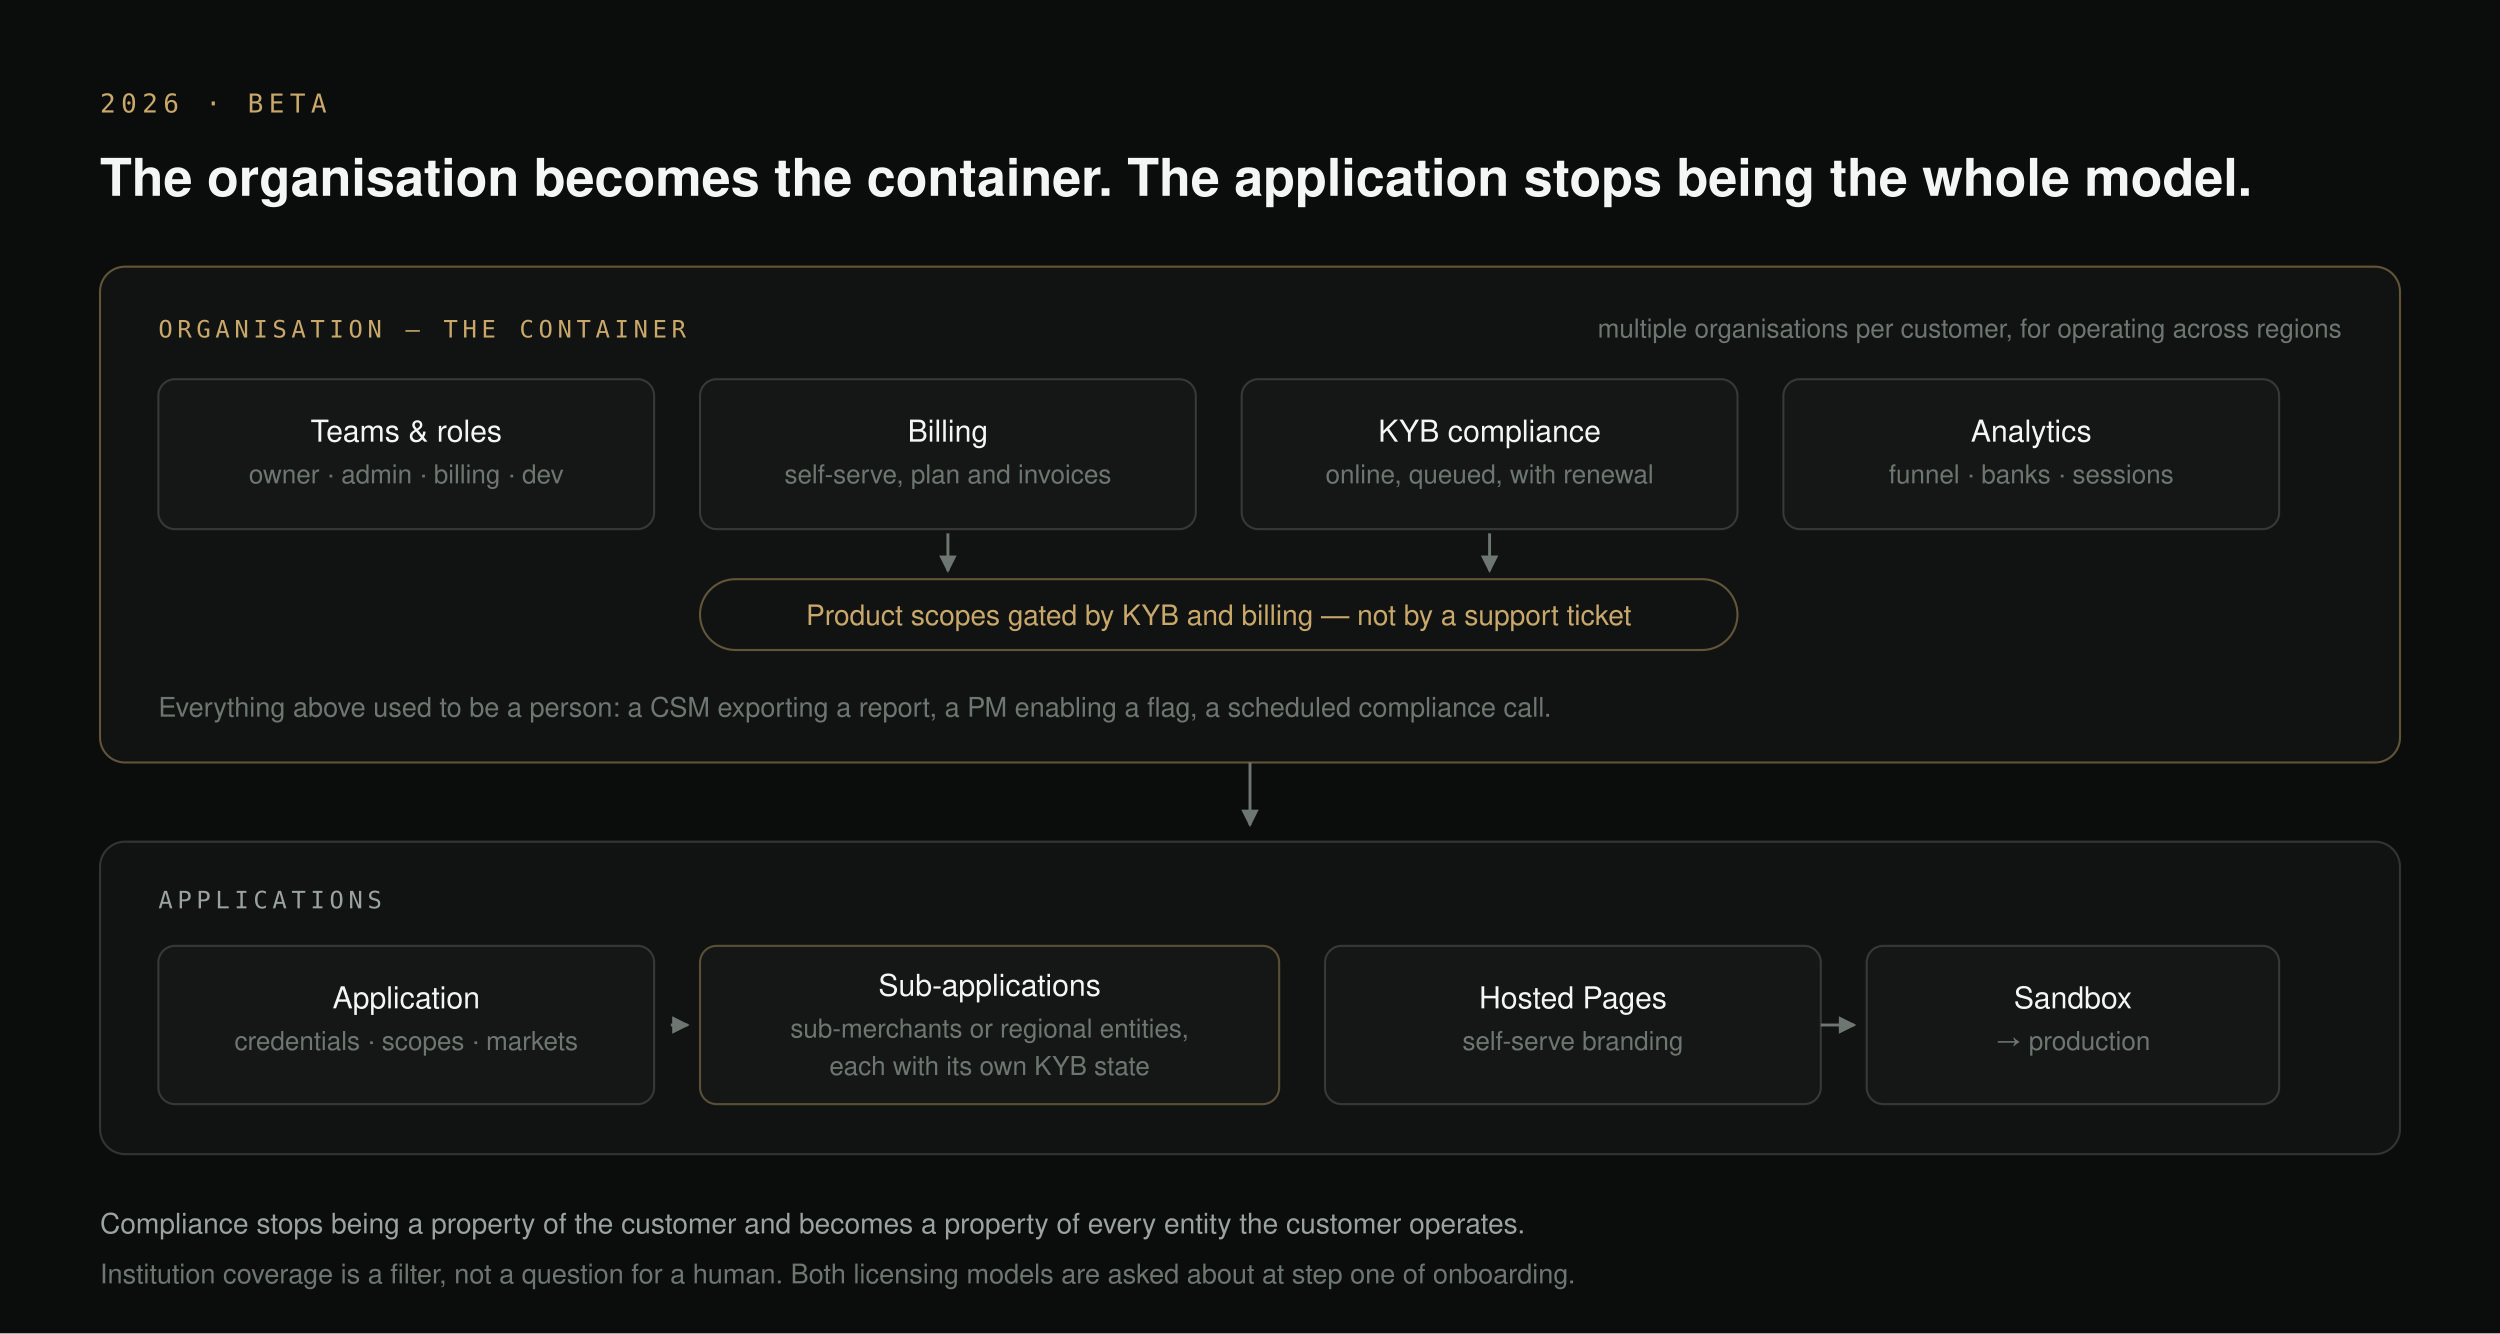
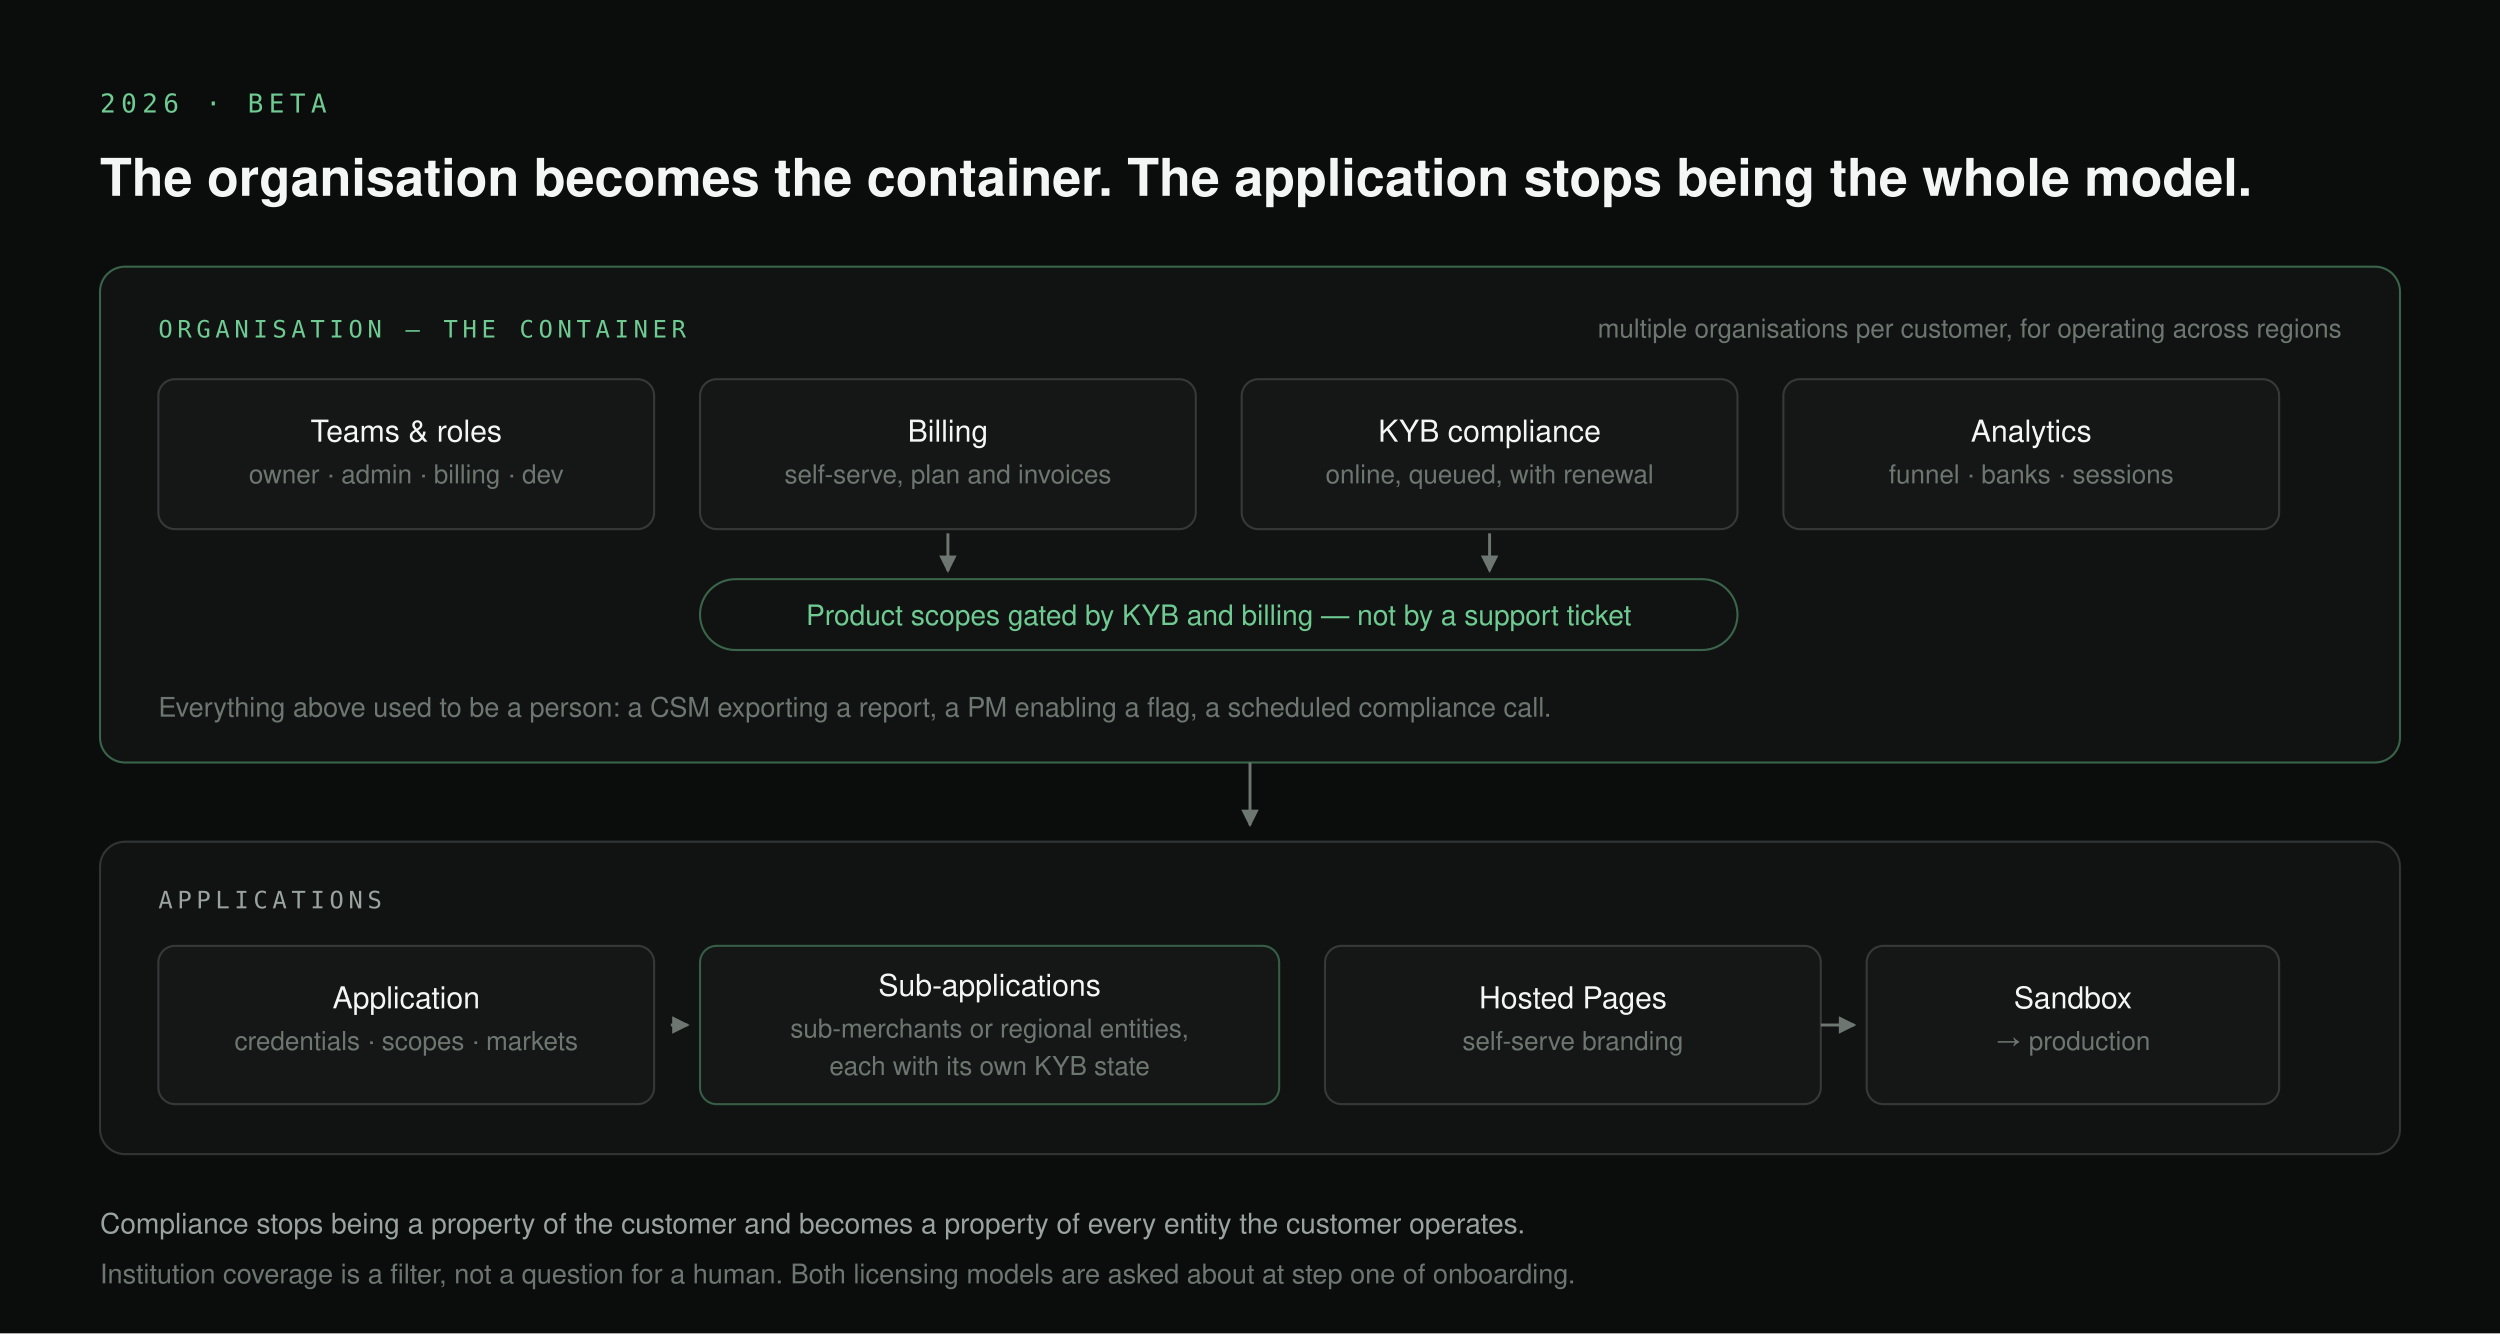
<svg xmlns="http://www.w3.org/2000/svg" viewBox="0 0 1200 640" width="1200" height="640" font-family="Geist, -apple-system, BlinkMacSystemFont, 'Segoe UI', Helvetica, Arial, sans-serif" role="img" aria-labelledby="t4 d4">
  <defs>
    <marker id="arw4" viewBox="0 0 8 8" refX="7" refY="4" markerWidth="6" markerHeight="6" orient="auto">
      <path d="M0 0 L8 4 L0 8 z" fill="#6E7671" />
    </marker>
  </defs>
  <rect width="1200" height="640" fill="#0B0D0D" />
-   <text x="48" y="54" fill="#C9A86A" font-size="12.5" letter-spacing="2.6" font-family="ui-monospace, SFMono-Regular, Menlo, monospace">2026 · BETA</text>
+   <text x="48" y="54" fill="#6FCB92" font-size="12.5" letter-spacing="2.6" font-family="ui-monospace, SFMono-Regular, Menlo, monospace">2026 · BETA</text>
  <text x="48" y="94" fill="#F4F6F5" font-size="25" font-weight="600">The organisation becomes the container. The application stops being the whole model.</text>
-   <rect x="48" y="128" width="1104" height="238" rx="12" fill="#101312" stroke="#C9A86A" stroke-opacity="0.45" />
-   <text x="76" y="162" fill="#C9A86A" font-size="11.5" letter-spacing="2.2" font-family="ui-monospace, SFMono-Regular, Menlo, monospace">ORGANISATION — THE CONTAINER</text>
+   <rect x="48" y="128" width="1104" height="238" rx="12" fill="#101312" stroke="#6FCB92" stroke-opacity="0.45" />
+   <text x="76" y="162" fill="#6FCB92" font-size="11.5" letter-spacing="2.2" font-family="ui-monospace, SFMono-Regular, Menlo, monospace">ORGANISATION — THE CONTAINER</text>
  <text x="1124" y="162" fill="#6E7671" font-size="12.5" text-anchor="end">multiple organisations per customer, for operating across regions</text>
  <rect x="76" y="182" width="238" height="72" rx="8" fill="#141716" stroke="#F4F6F5" stroke-opacity="0.16" />
  <text x="195" y="212" fill="#F4F6F5" font-size="14.5" text-anchor="middle">Teams &amp; roles</text>
  <text x="195" y="232" fill="#6E7671" font-size="12.5" text-anchor="middle">owner · admin · billing · dev</text>
  <rect x="336" y="182" width="238" height="72" rx="8" fill="#141716" stroke="#F4F6F5" stroke-opacity="0.16" />
  <text x="455" y="212" fill="#F4F6F5" font-size="14.5" text-anchor="middle">Billing</text>
  <text x="455" y="232" fill="#6E7671" font-size="12.5" text-anchor="middle">self-serve, plan and invoices</text>
  <rect x="596" y="182" width="238" height="72" rx="8" fill="#141716" stroke="#F4F6F5" stroke-opacity="0.16" />
  <text x="715" y="212" fill="#F4F6F5" font-size="14.5" text-anchor="middle">KYB compliance</text>
  <text x="715" y="232" fill="#6E7671" font-size="12.5" text-anchor="middle">online, queued, with renewal</text>
  <rect x="856" y="182" width="238" height="72" rx="8" fill="#141716" stroke="#F4F6F5" stroke-opacity="0.16" />
  <text x="975" y="212" fill="#F4F6F5" font-size="14.5" text-anchor="middle">Analytics</text>
  <text x="975" y="232" fill="#6E7671" font-size="12.5" text-anchor="middle">funnel · banks · sessions</text>
-   <rect x="336" y="278" width="498" height="34" rx="17" fill="none" stroke="#C9A86A" stroke-opacity="0.45" />
-   <text x="585" y="300" fill="#C9A86A" font-size="13.5" text-anchor="middle">Product scopes gated by KYB and billing — not by a support ticket</text>
+   <rect x="336" y="278" width="498" height="34" rx="17" fill="none" stroke="#6FCB92" stroke-opacity="0.45" />
+   <text x="585" y="300" fill="#6FCB92" font-size="13.5" text-anchor="middle">Product scopes gated by KYB and billing — not by a support ticket</text>
  <line x1="455" y1="256" x2="455" y2="274" stroke="#6E7671" stroke-width="1.4" marker-end="url(#arw4)" />
  <line x1="715" y1="256" x2="715" y2="274" stroke="#6E7671" stroke-width="1.4" marker-end="url(#arw4)" />
  <text x="76" y="344" fill="#6E7671" font-size="13">Everything above used to be a person: a CSM exporting a report, a PM enabling a flag, a scheduled compliance call.</text>
  <line x1="600" y1="366" x2="600" y2="396" stroke="#6E7671" stroke-width="1.4" marker-end="url(#arw4)" />
  <rect x="48" y="404" width="1104" height="150" rx="12" fill="#101312" stroke="#F4F6F5" stroke-opacity="0.16" />
  <text x="76" y="436" fill="#9AA39F" font-size="11.5" letter-spacing="2.2" font-family="ui-monospace, SFMono-Regular, Menlo, monospace">APPLICATIONS</text>
  <rect x="76" y="454" width="238" height="76" rx="8" fill="#141716" stroke="#F4F6F5" stroke-opacity="0.16" />
  <text x="195" y="484" fill="#F4F6F5" font-size="14.5" text-anchor="middle">Application</text>
  <text x="195" y="504" fill="#6E7671" font-size="12.5" text-anchor="middle">credentials · scopes · markets</text>
-   <rect x="336" y="454" width="278" height="76" rx="8" fill="#141716" stroke="#C9A86A" stroke-opacity="0.4" />
+   <rect x="336" y="454" width="278" height="76" rx="8" fill="#141716" stroke="#6FCB92" stroke-opacity="0.4" />
  <text x="475" y="478" fill="#F4F6F5" font-size="14.5" text-anchor="middle">Sub-applications</text>
  <text x="475" y="498" fill="#6E7671" font-size="12.5" text-anchor="middle">sub-merchants or regional entities,</text>
  <text x="475" y="516" fill="#6E7671" font-size="12.5" text-anchor="middle">each with its own KYB state</text>
  <rect x="636" y="454" width="238" height="76" rx="8" fill="#141716" stroke="#F4F6F5" stroke-opacity="0.16" />
  <text x="755" y="484" fill="#F4F6F5" font-size="14.5" text-anchor="middle">Hosted Pages</text>
  <text x="755" y="504" fill="#6E7671" font-size="12.5" text-anchor="middle">self-serve branding</text>
  <rect x="896" y="454" width="198" height="76" rx="8" fill="#141716" stroke="#F4F6F5" stroke-opacity="0.16" />
  <text x="995" y="484" fill="#F4F6F5" font-size="14.5" text-anchor="middle">Sandbox</text>
  <text x="995" y="504" fill="#6E7671" font-size="12.5" text-anchor="middle">→ production</text>
  <line x1="322" y1="492" x2="330" y2="492" stroke="#6E7671" stroke-width="1.4" marker-end="url(#arw4)" />
  <line x1="874" y1="492" x2="890" y2="492" stroke="#6E7671" stroke-width="1.4" marker-end="url(#arw4)" />
  <text x="48" y="592" fill="#9AA39F" font-size="13.5">Compliance stops being a property of the customer and becomes a property of every entity the customer operates.</text>
  <text x="48" y="616" fill="#6E7671" font-size="13">Institution coverage is a filter, not a question for a human. Both licensing models are asked about at step one of onboarding.</text>
</svg>
